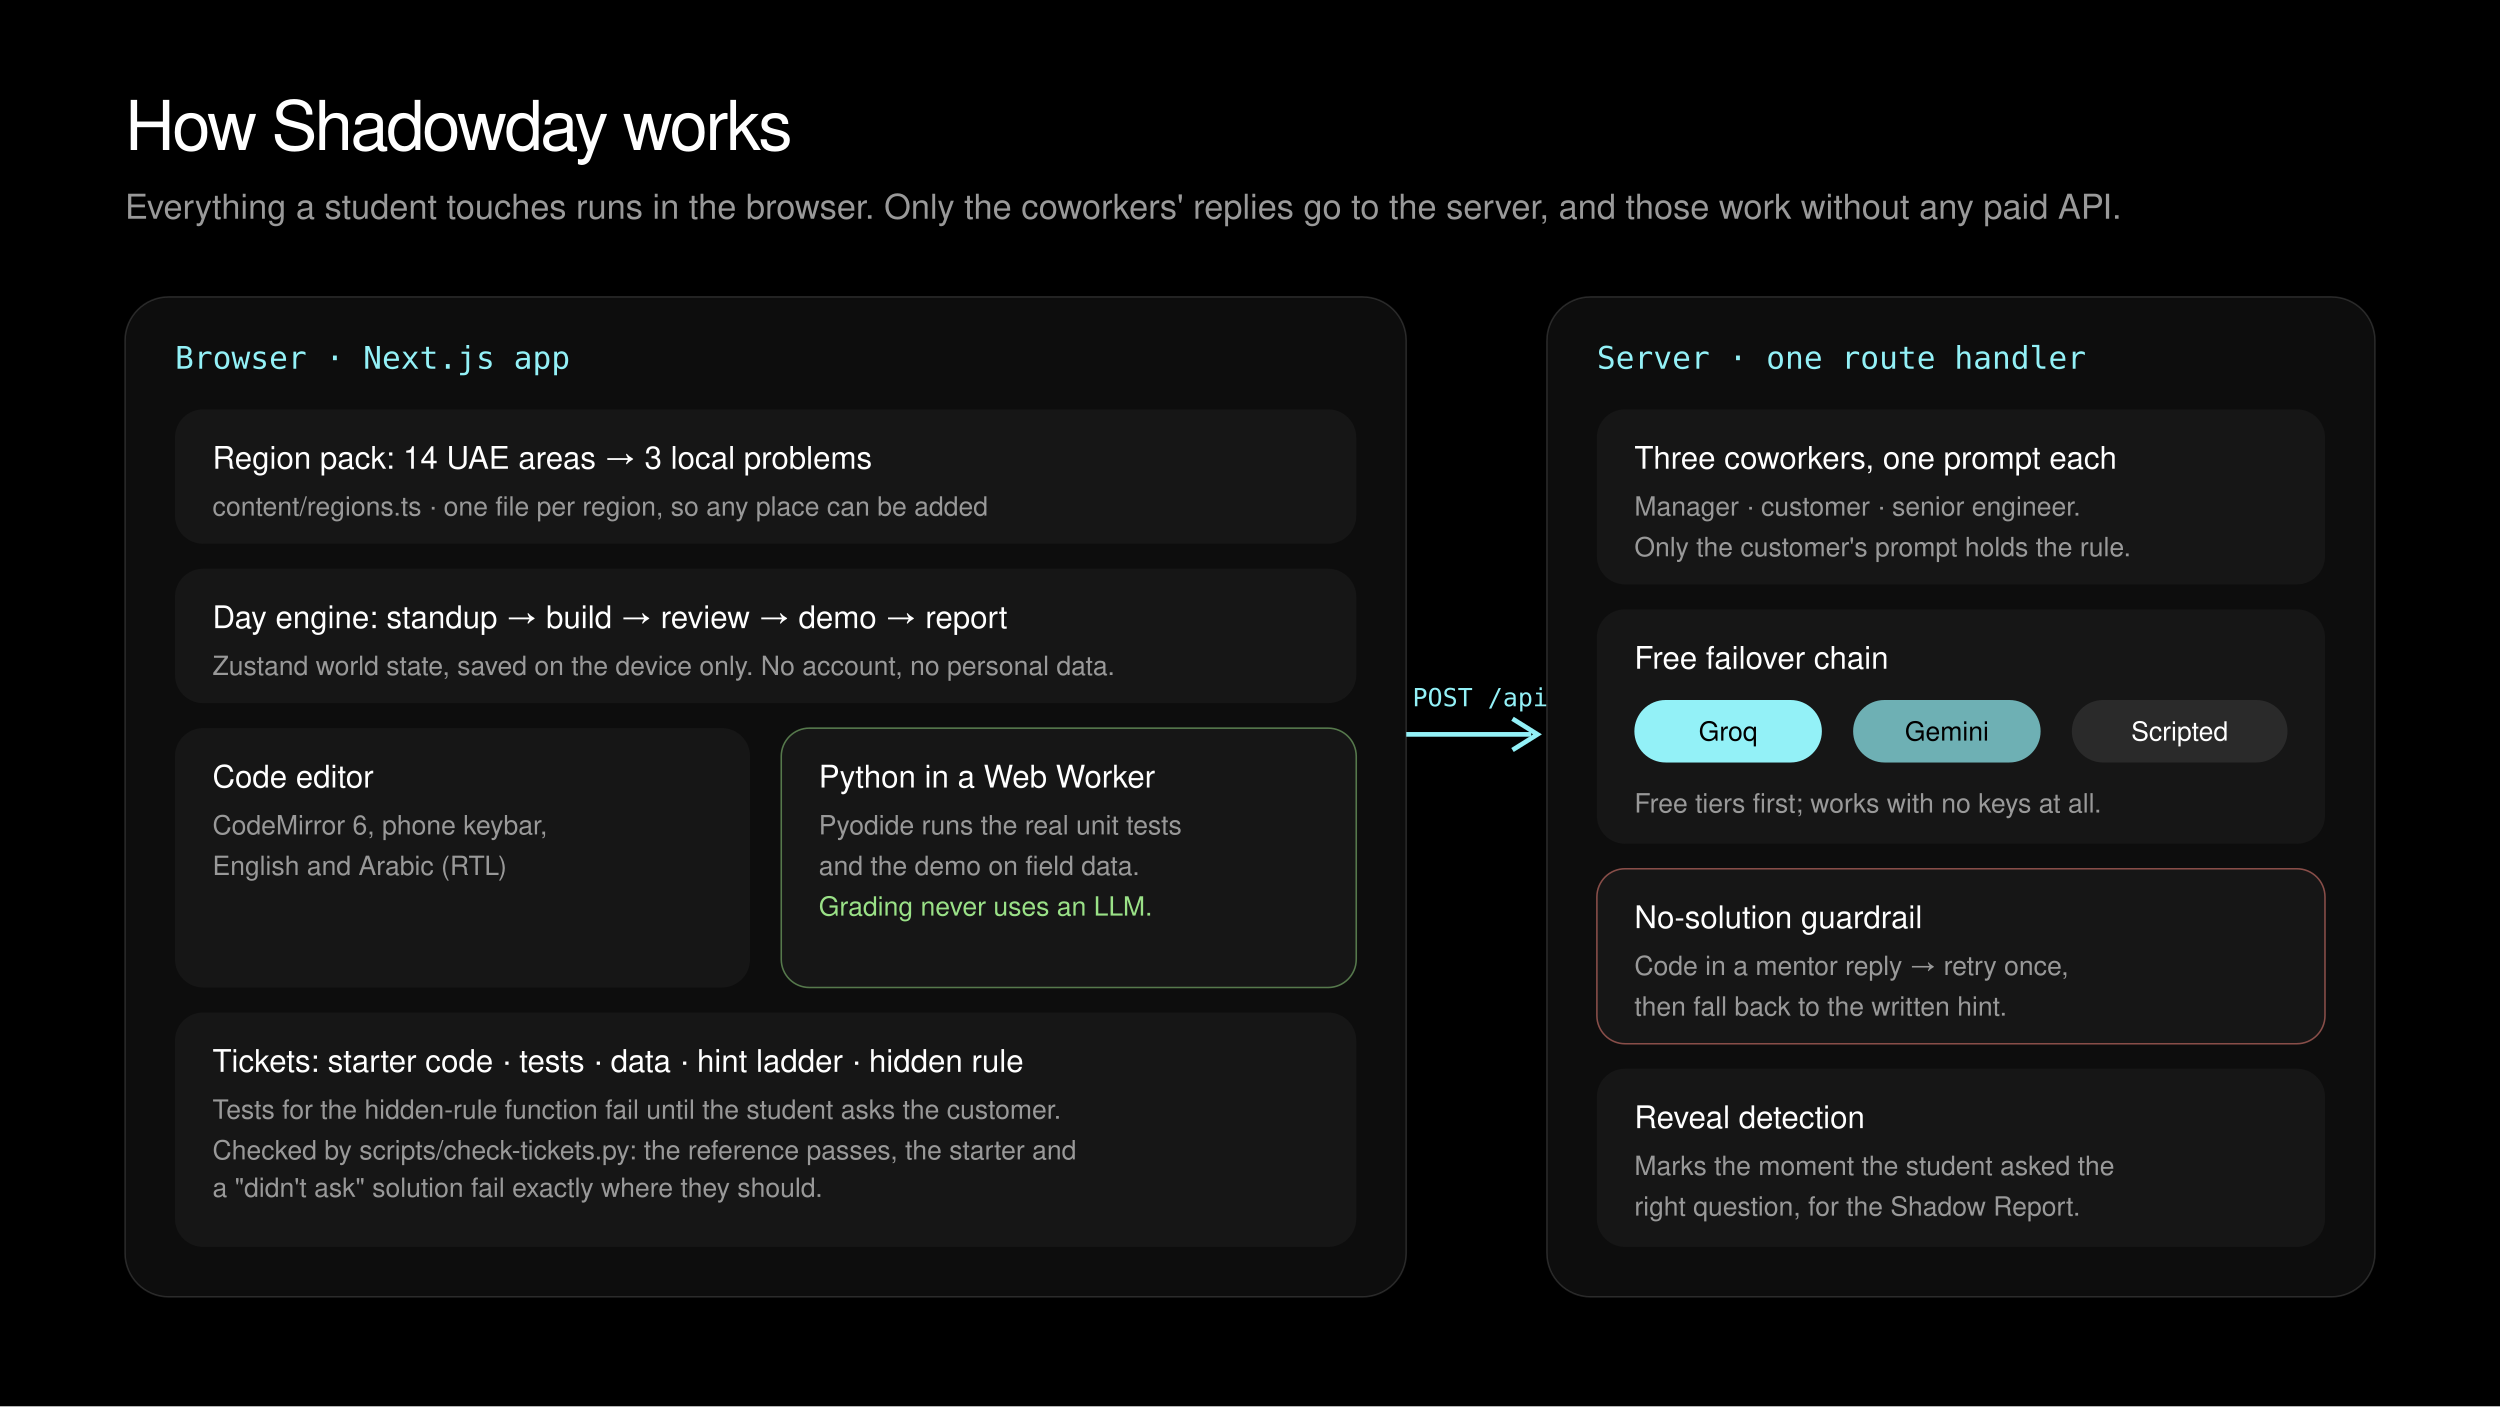
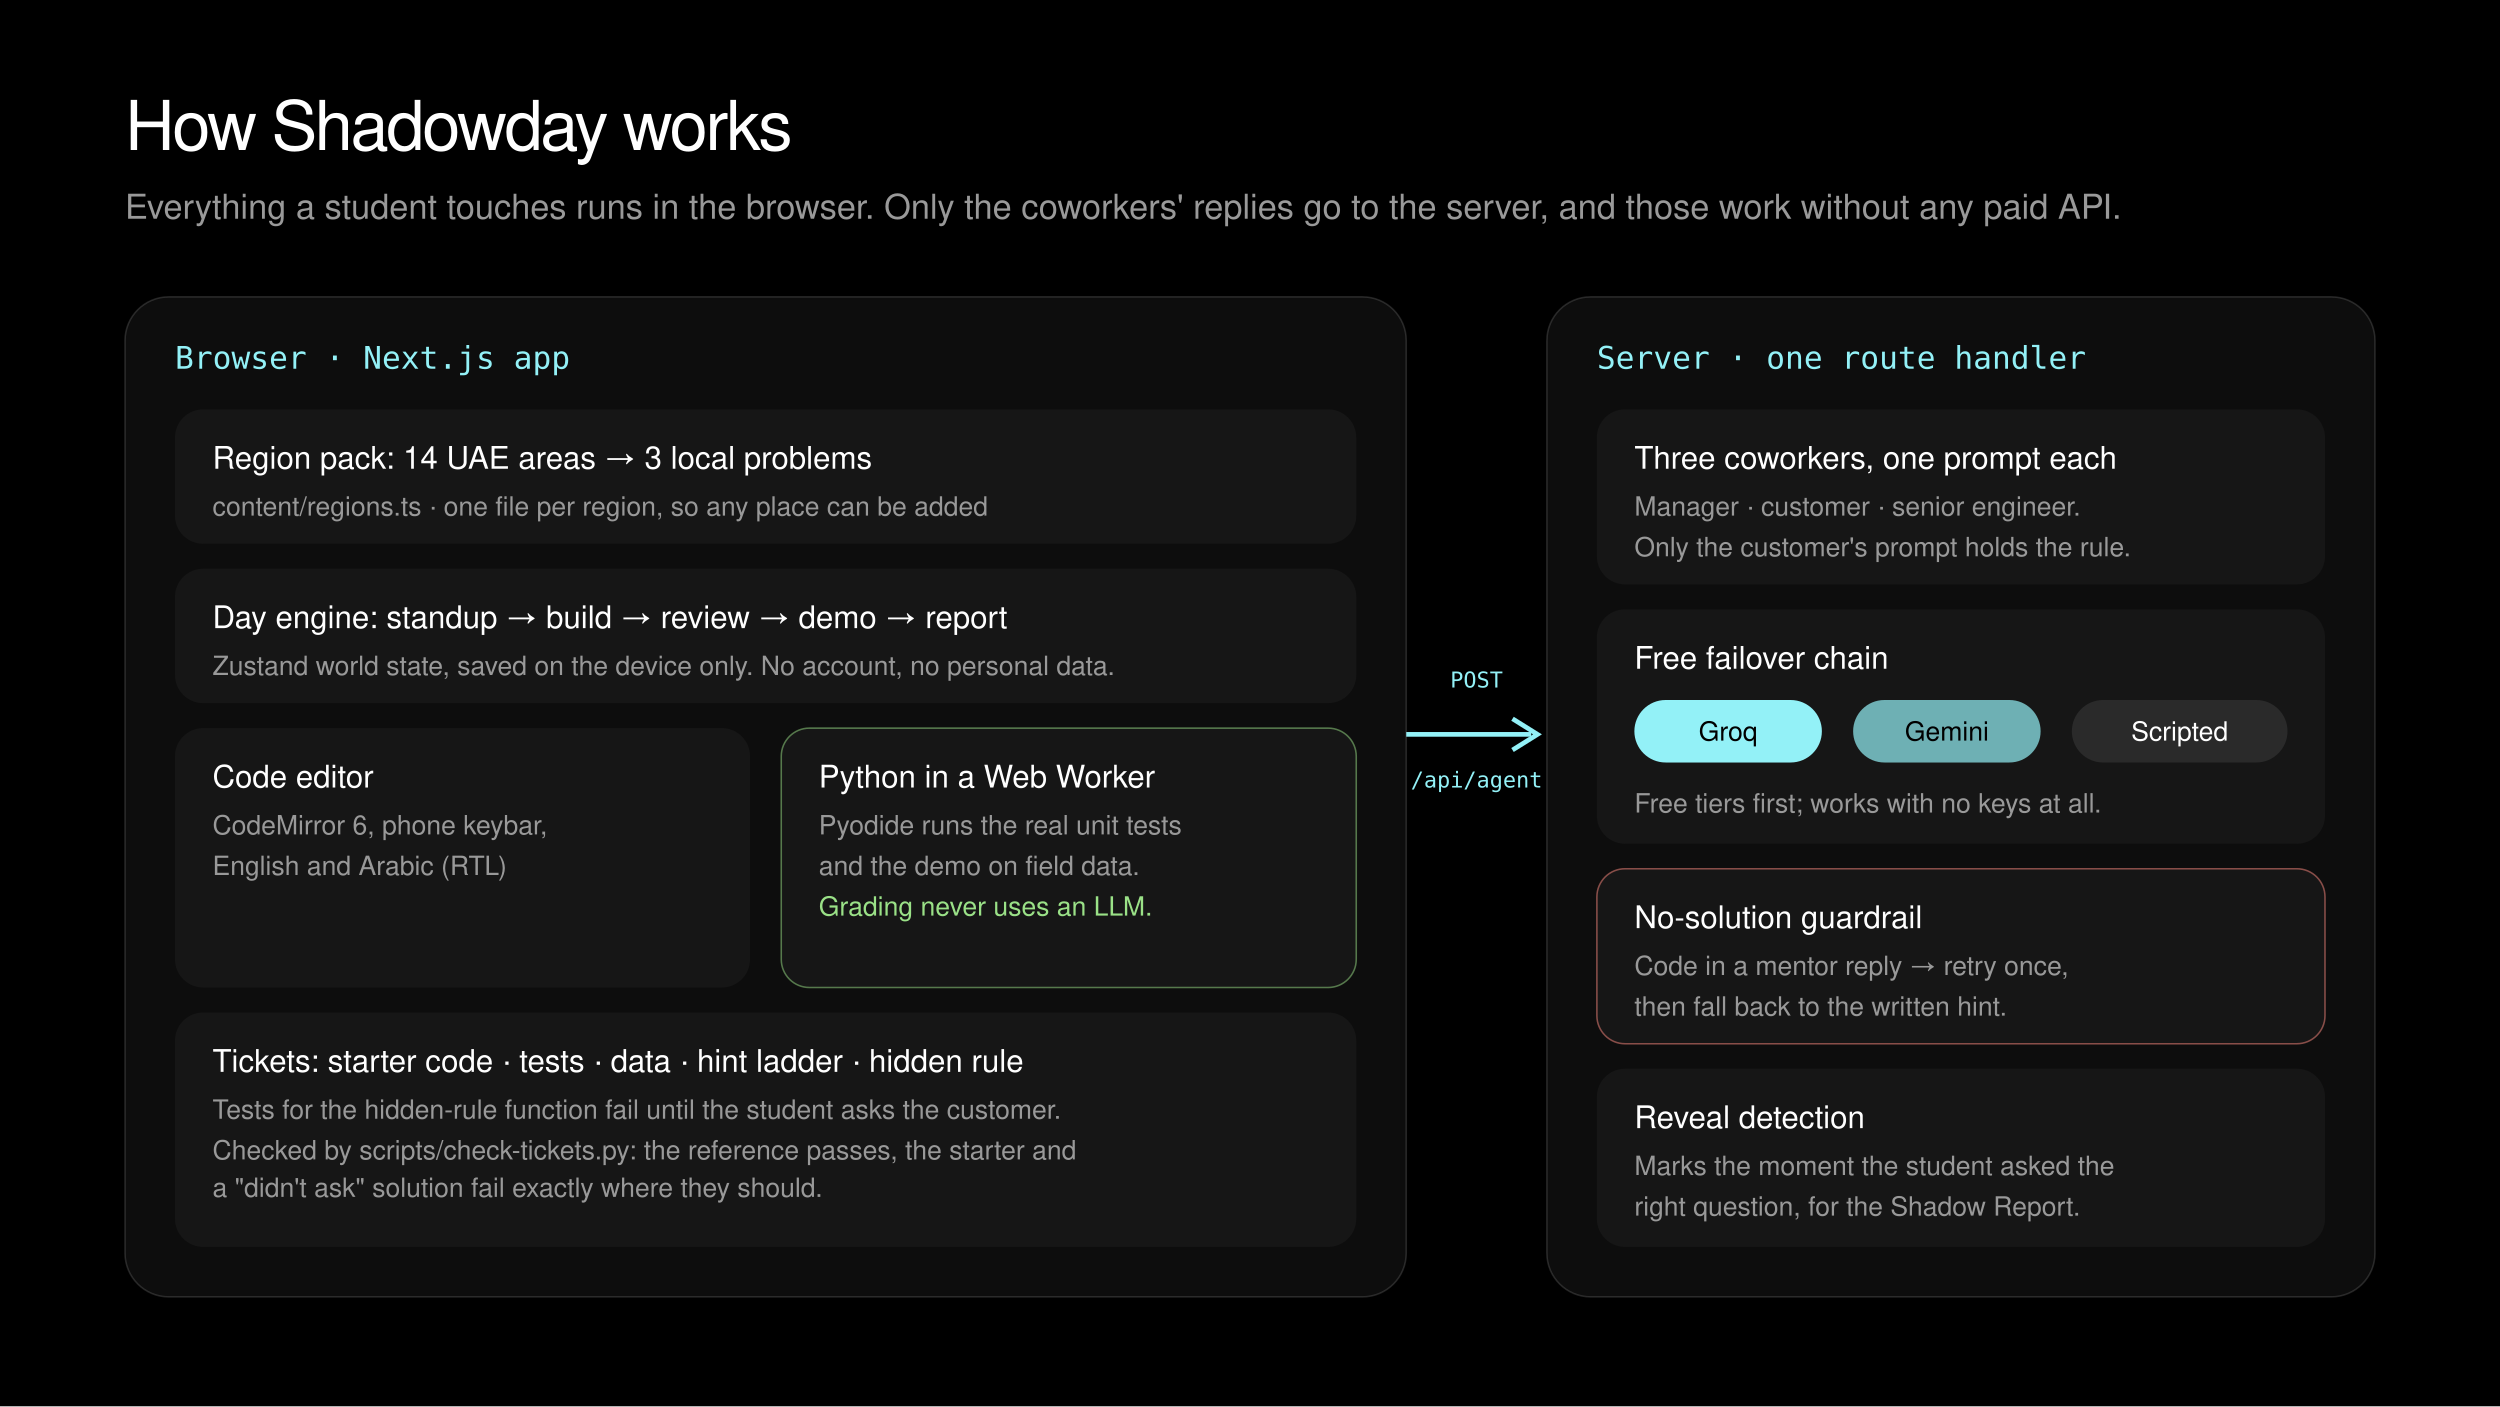
<svg xmlns="http://www.w3.org/2000/svg" viewBox="0 0 1600 900" font-family="Schibsted Grotesk, Helvetica, Arial, sans-serif">
  <rect width="1600" height="900" fill="#000" />
  <text x="80" y="96" fill="#fff" font-size="44" letter-spacing="-1.5">How Shadowday works</text>
  <text x="80" y="140" fill="#999" font-size="22">Everything a student touches runs in the browser. Only the coworkers' replies go to the server, and those work without any paid API.</text>
  <rect x="80" y="190" width="820" height="640" rx="28" fill="#0d0d0d" stroke="rgba(255,255,255,0.14)" />
  <text x="112" y="236" fill="#93f1f7" font-size="20" font-family="JetBrains Mono, monospace">Browser · Next.js app</text>
  <g font-size="20" fill="#fff">
    <rect x="112" y="262" width="756" height="86" rx="18" fill="#161616" />
    <text x="136" y="300">Region pack: 14 UAE areas → 3 local problems</text>
    <text x="136" y="330" fill="#999" font-size="17">content/regions.ts · one file per region, so any place can be added</text>
    <rect x="112" y="364" width="756" height="86" rx="18" fill="#161616" />
    <text x="136" y="402">Day engine: standup → build → review → demo → report</text>
    <text x="136" y="432" fill="#999" font-size="17">Zustand world state, saved on the device only. No account, no personal data.</text>
    <rect x="112" y="466" width="368" height="166" rx="18" fill="#161616" />
    <text x="136" y="504">Code editor</text>
    <text x="136" y="534" fill="#999" font-size="17">CodeMirror 6, phone keybar,</text>
    <text x="136" y="560" fill="#999" font-size="17">English and Arabic (RTL)</text>
    <rect x="500" y="466" width="368" height="166" rx="18" fill="#161616" stroke="#9ae187" stroke-opacity="0.5" />
    <text x="524" y="504">Python in a Web Worker</text>
    <text x="524" y="534" fill="#999" font-size="17">Pyodide runs the real unit tests</text>
    <text x="524" y="560" fill="#999" font-size="17">and the demo on field data.</text>
    <text x="524" y="586" fill="#9ae187" font-size="17">Grading never uses an LLM.</text>
    <rect x="112" y="648" width="756" height="150" rx="18" fill="#161616" />
    <text x="136" y="686">Tickets: starter code · tests · data · hint ladder · hidden rule</text>
    <text x="136" y="716" fill="#999" font-size="17">Tests for the hidden-rule function fail until the student asks the customer.</text>
    <text x="136" y="742" fill="#999" font-size="17">Checked by scripts/check-tickets.py: the reference passes, the starter and</text>
    <text x="136" y="766" fill="#999" font-size="17">a "didn't ask" solution fail exactly where they should.</text>
  </g>
  <path d="M900 470 H 980" stroke="#93f1f7" stroke-width="3" />
  <path d="M968 460 L 984 470 L 968 480" fill="none" stroke="#93f1f7" stroke-width="3" />
-   <text x="904" y="452" fill="#93f1f7" font-size="16" font-family="JetBrains Mono, monospace">POST /api/agent</text>
+   <text x="945" y="440" fill="#93f1f7" font-size="14" text-anchor="middle" font-family="JetBrains Mono, monospace">POST</text>
+   <text x="945" y="504" fill="#93f1f7" font-size="14" text-anchor="middle" font-family="JetBrains Mono, monospace">/api/agent</text>
  <rect x="990" y="190" width="530" height="640" rx="28" fill="#0d0d0d" stroke="rgba(255,255,255,0.14)" />
  <text x="1022" y="236" fill="#93f1f7" font-size="20" font-family="JetBrains Mono, monospace">Server · one route handler</text>
  <g font-size="20" fill="#fff">
    <rect x="1022" y="262" width="466" height="112" rx="18" fill="#161616" />
    <text x="1046" y="300">Three coworkers, one prompt each</text>
    <text x="1046" y="330" fill="#999" font-size="17">Manager · customer · senior engineer.</text>
    <text x="1046" y="356" fill="#999" font-size="17">Only the customer's prompt holds the rule.</text>
    <rect x="1022" y="390" width="466" height="150" rx="18" fill="#161616" />
    <text x="1046" y="428">Free failover chain</text>
    <rect x="1046" y="448" width="120" height="40" rx="20" fill="#93f1f7" />
    <text x="1106" y="474" fill="#000" font-size="17" text-anchor="middle">Groq</text>
    <rect x="1186" y="448" width="120" height="40" rx="20" fill="#93f1f7" fill-opacity="0.7" />
    <text x="1246" y="474" fill="#000" font-size="17" text-anchor="middle">Gemini</text>
    <rect x="1326" y="448" width="138" height="40" rx="20" fill="#2a2a2a" />
    <text x="1395" y="474" fill="#fff" font-size="17" text-anchor="middle">Scripted</text>
    <text x="1046" y="520" fill="#999" font-size="17">Free tiers first; works with no keys at all.</text>
    <rect x="1022" y="556" width="466" height="112" rx="18" fill="#161616" stroke="#ff8a80" stroke-opacity="0.5" />
    <text x="1046" y="594">No-solution guardrail</text>
    <text x="1046" y="624" fill="#999" font-size="17">Code in a mentor reply → retry once,</text>
    <text x="1046" y="650" fill="#999" font-size="17">then fall back to the written hint.</text>
    <rect x="1022" y="684" width="466" height="114" rx="18" fill="#161616" />
    <text x="1046" y="722">Reveal detection</text>
    <text x="1046" y="752" fill="#999" font-size="17">Marks the moment the student asked the</text>
    <text x="1046" y="778" fill="#999" font-size="17">right question, for the Shadow Report.</text>
  </g>
</svg>
